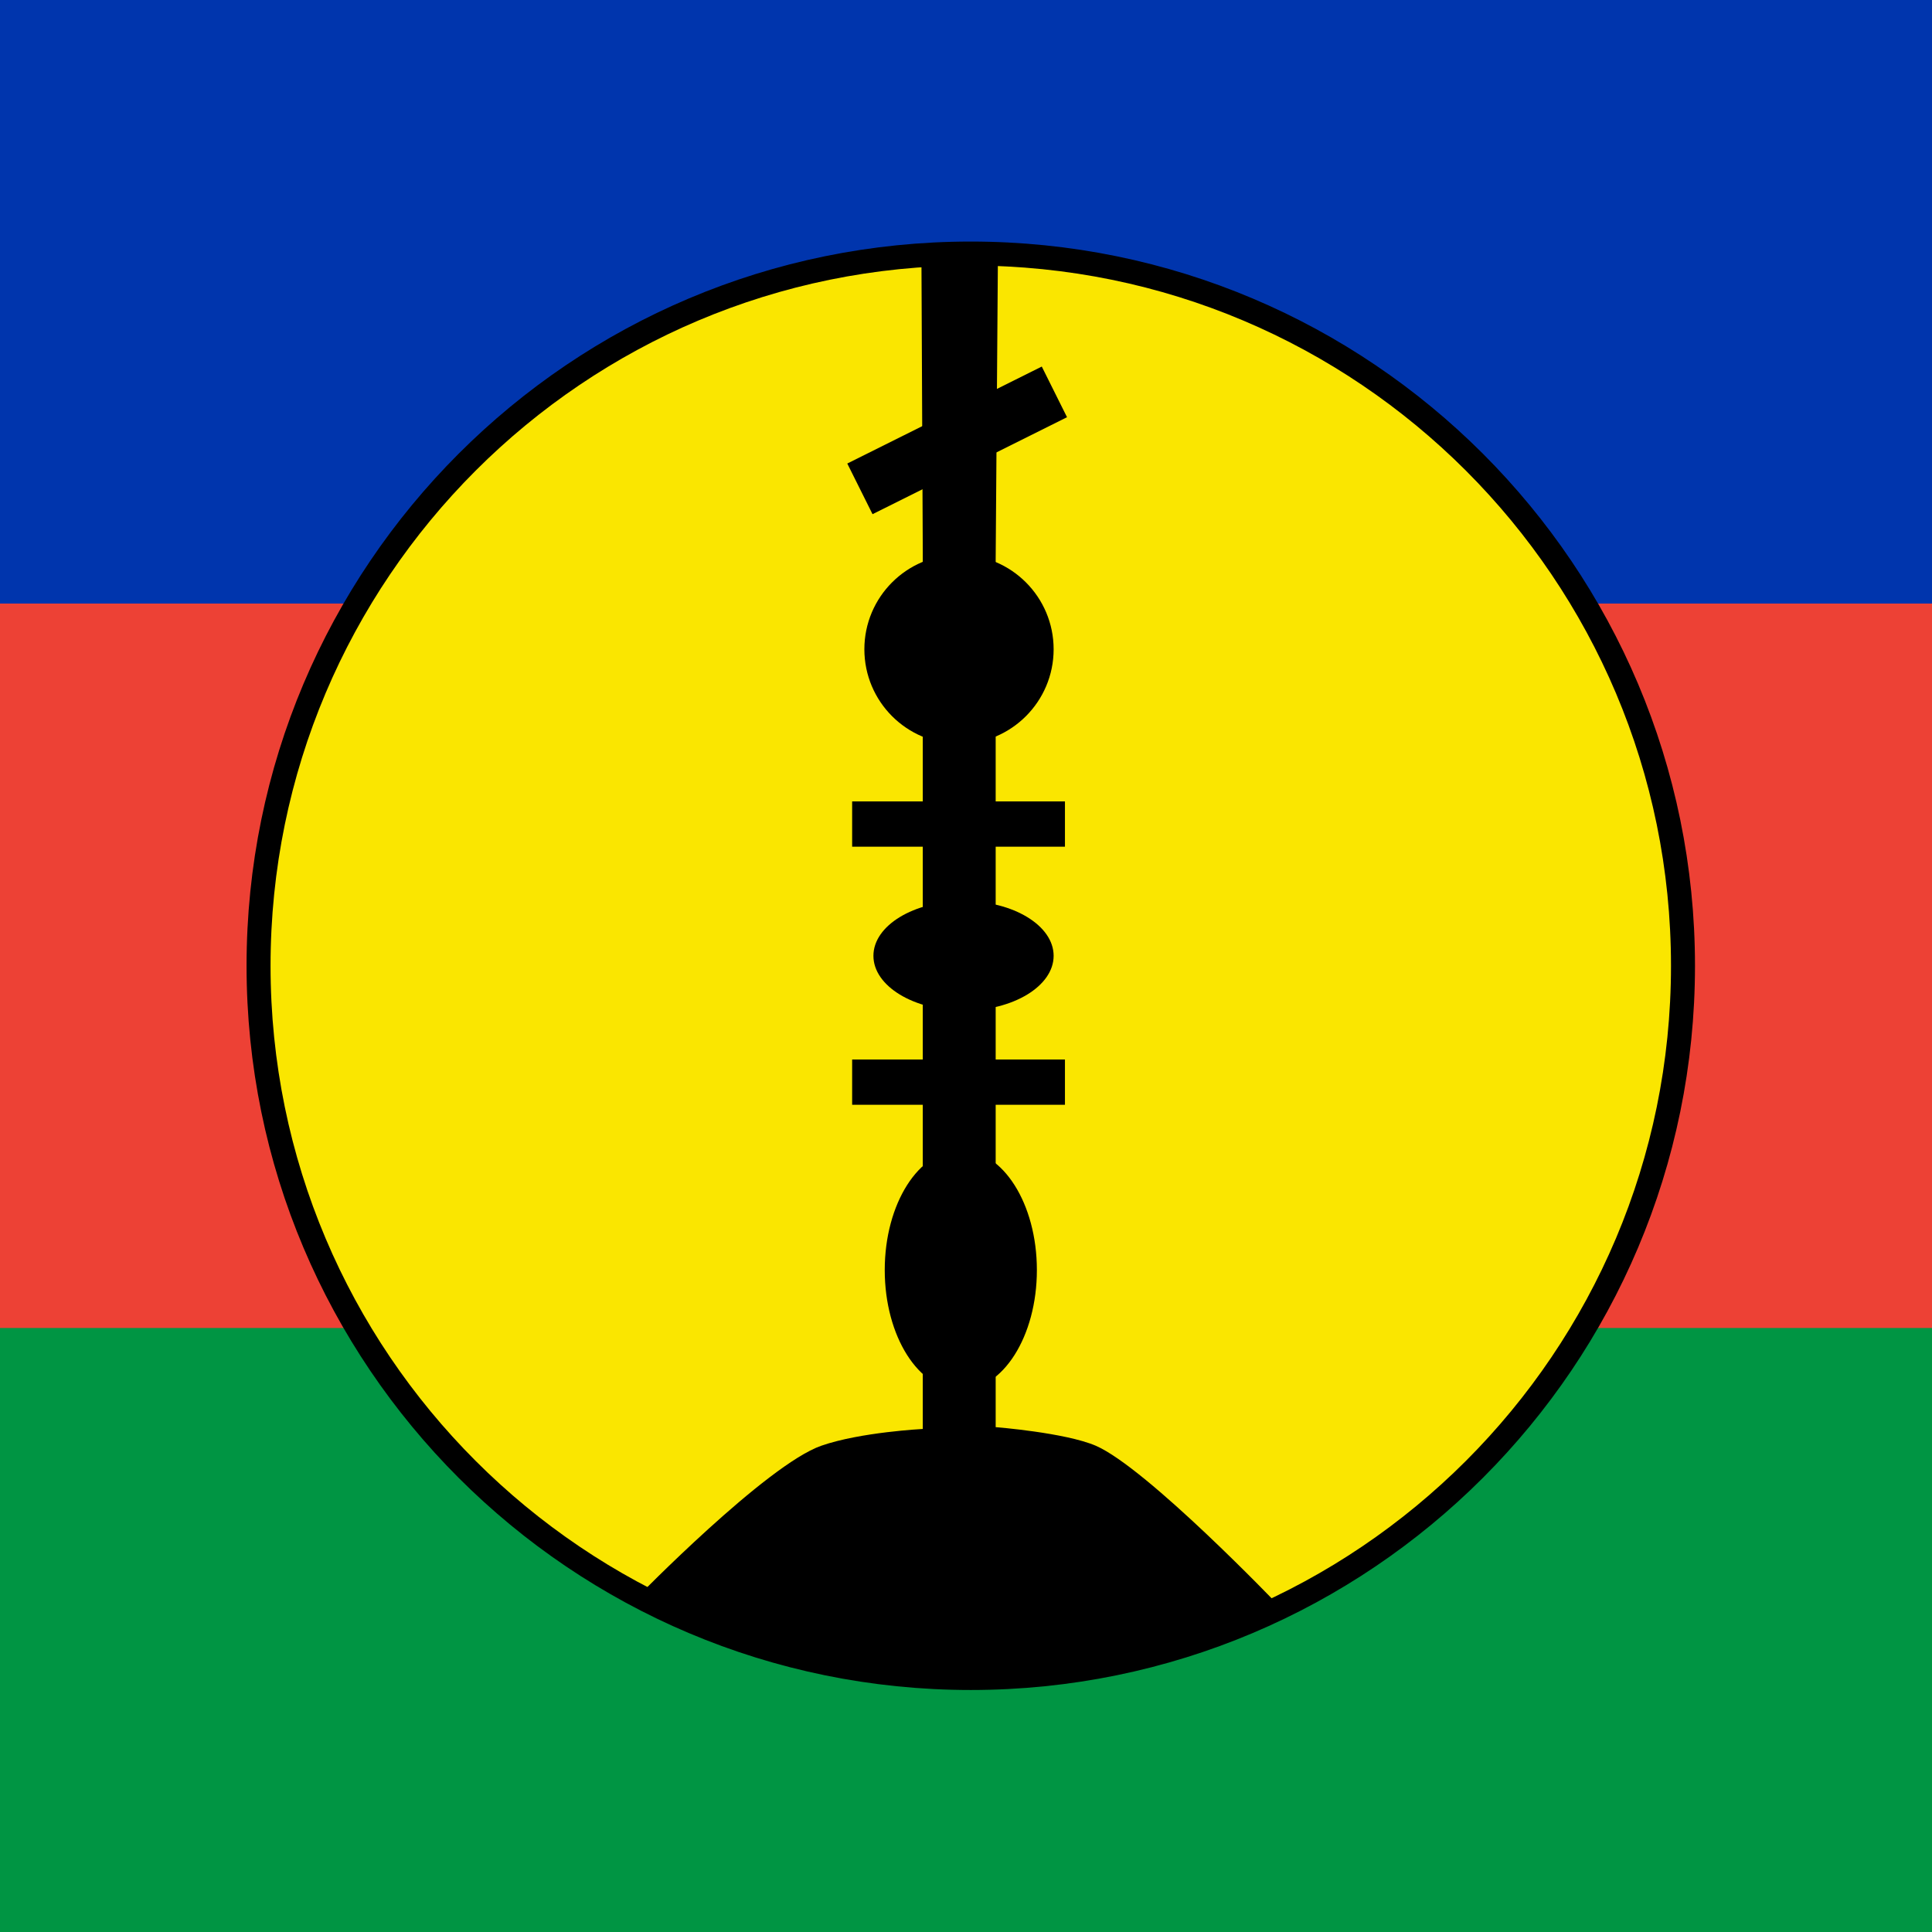
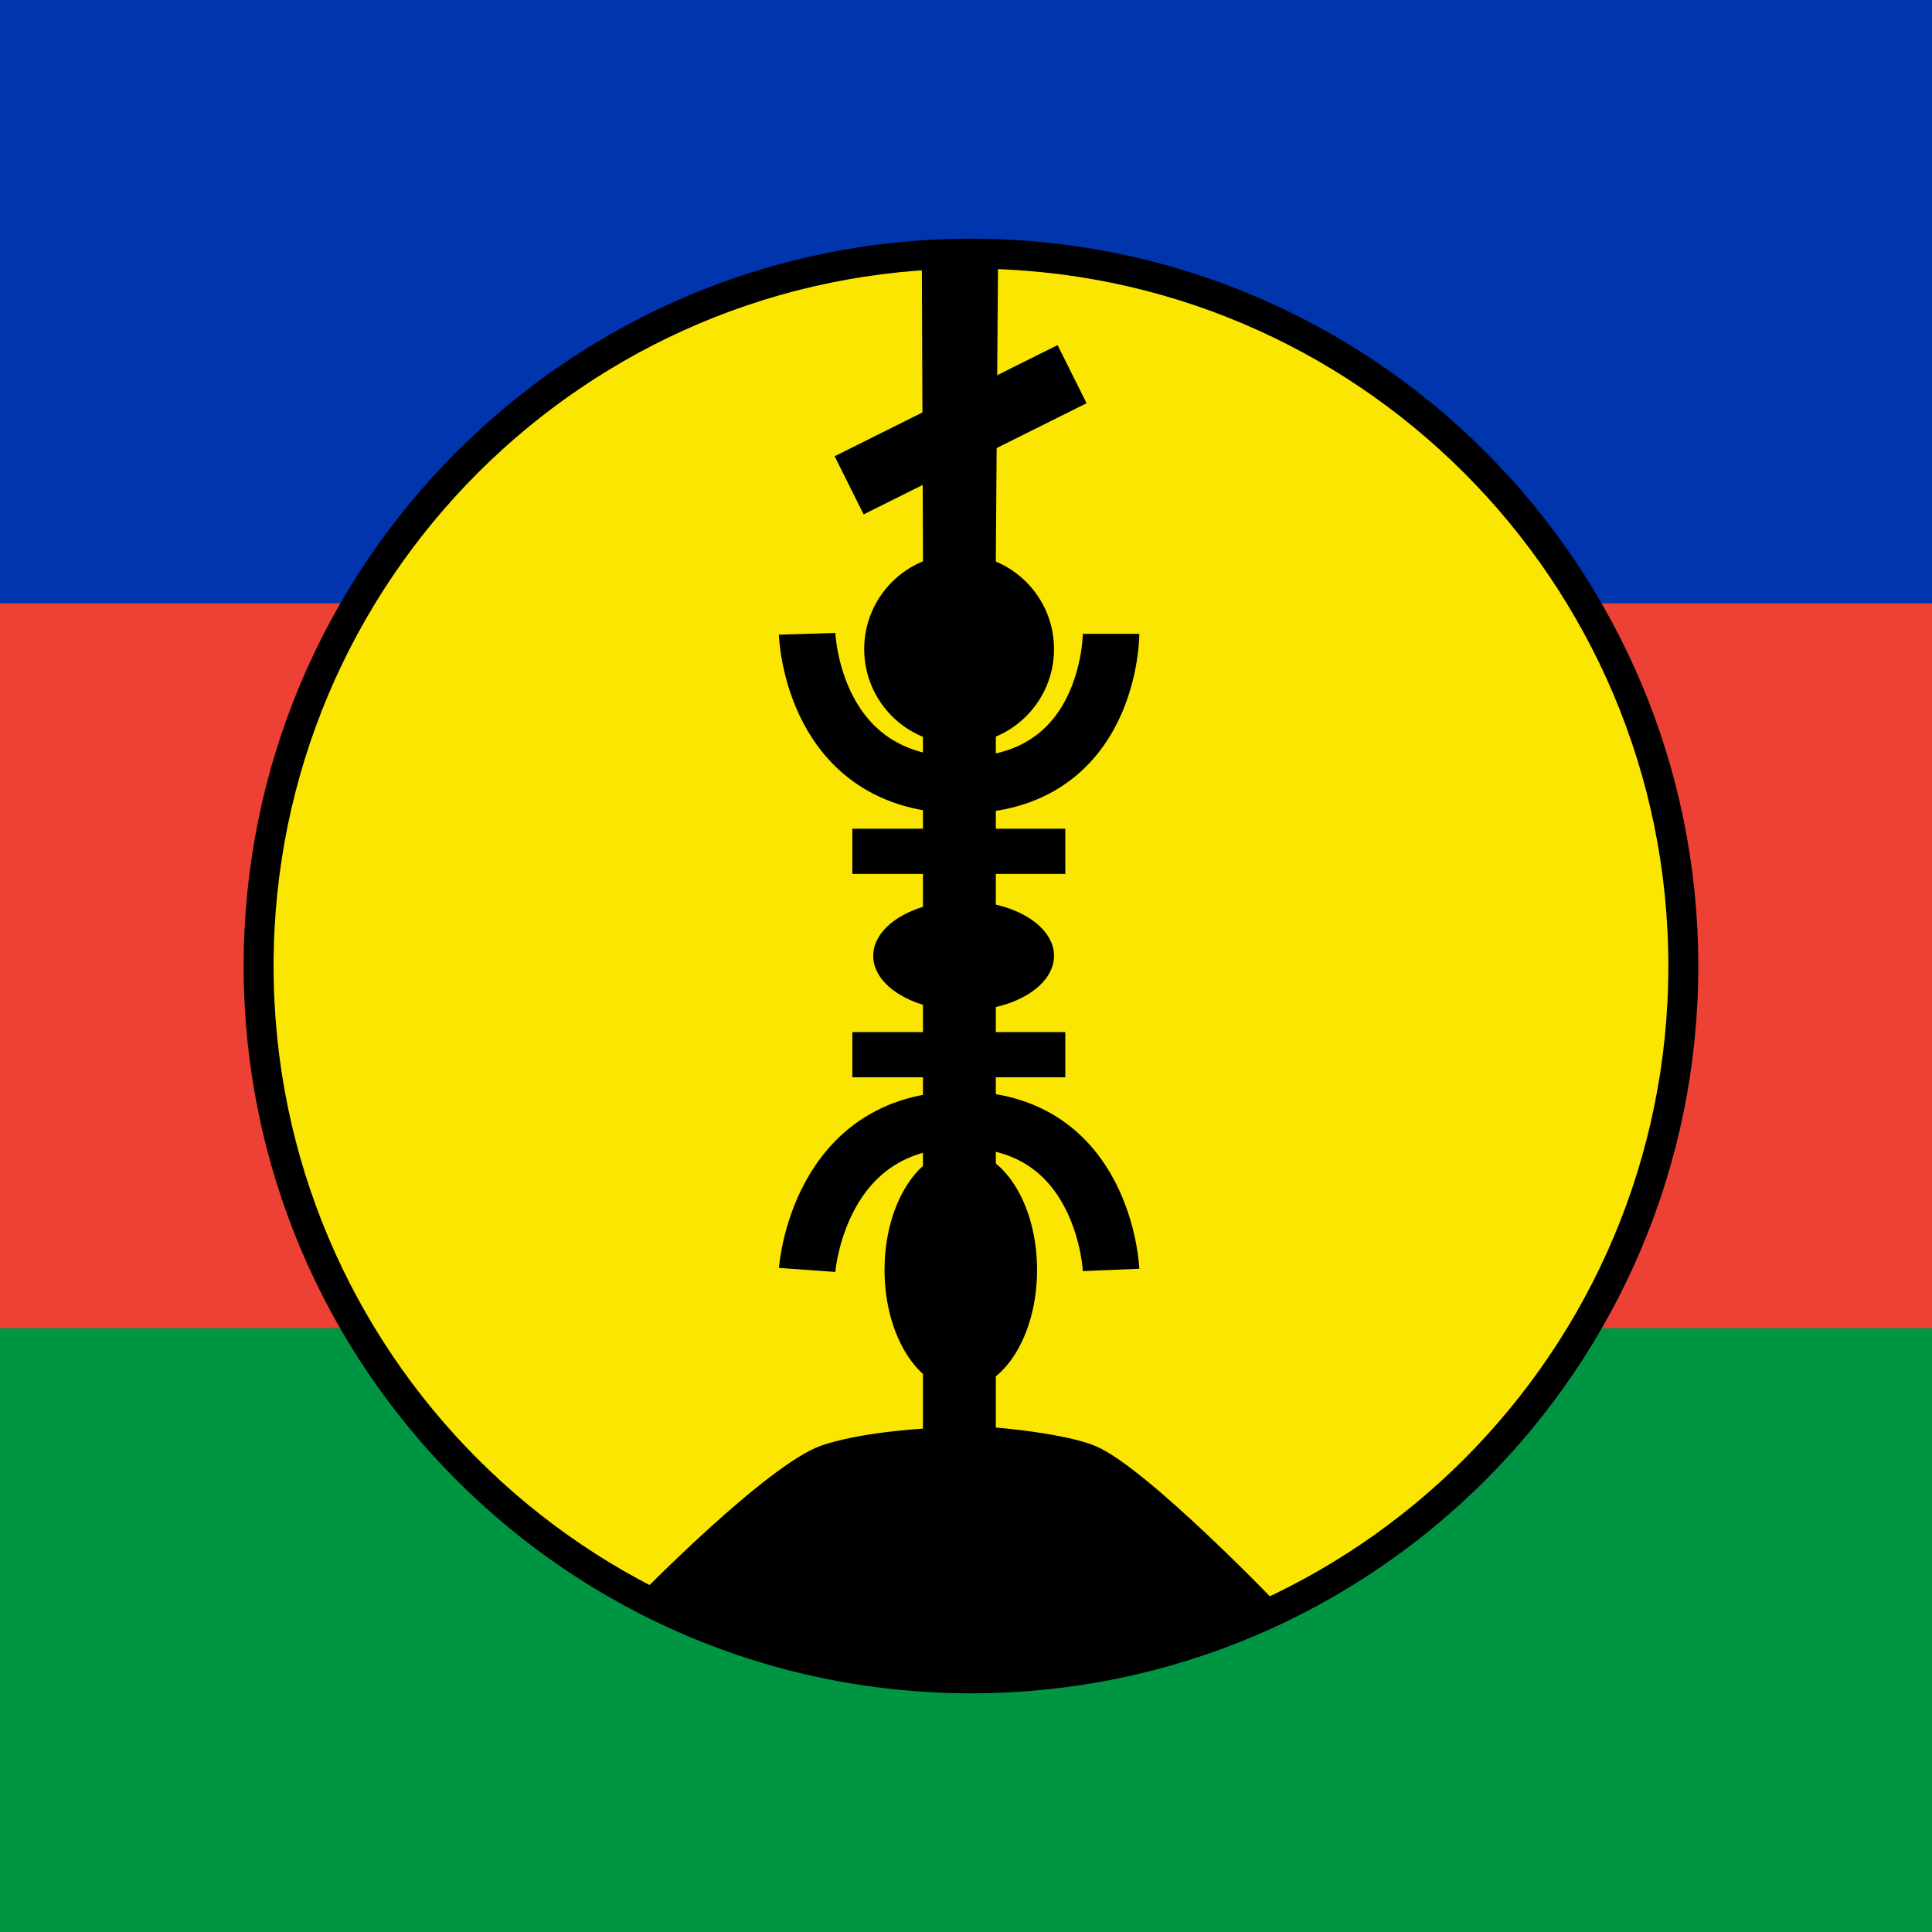
- <svg xmlns="http://www.w3.org/2000/svg" version="1.1" viewBox="25.596 0 426.7 426.7">
-   <path fill="#009543" d="M0,293h640v133.7H0V293z" />
-   <path fill="#ED4135" d="M0,132h640v161.3H0V132z" />
-   <path fill="#0035AD" d="M0,0h640v133.3H0V0z" />
-   <circle fill="#FAE600" stroke="#000000" stroke-width="5.3" cx="240" cy="213.3" r="157.3" />
-   <path fill="#000" d="M307.9,354.5l-31.8,12l-36.1,4.2l-37.8-2.4l-35.9-15.5c0,0,28.6-29.3,40.7-33.5c8.6-3,22.4-3.7,22.4-3.7V122l-0.3-66H246  l-0.5,67.5v191.7c0,0,15.3,1.2,22.1,4.1C278.9,324.2,307.9,354.5,307.9,354.5z" />
-   <rect fill="#000" x="213" y="91" transform="matrix(0.8949 -0.4462 0.4462 0.8949 -18.4912 115.9796)" width="48" height="12.5" />
-   <ellipse fill="#000" cx="237.8" cy="280.5" rx="16.8" ry="26.5" />
-   <circle fill="#000" cx="237.4" cy="143.4" r="20.9" />
-   <ellipse fill="#000" cx="238.4" cy="211.1" rx="19.9" ry="12.1" />
-   <rect fill="#000" x="213.8" y="177" width="47" height="10" />
-   <rect fill="#000" x="213.8" y="234" width="47" height="10" />
+ <svg xmlns="http://www.w3.org/2000/svg" version="1.1" viewBox="20.52 0 342 342">
+   <path fill="#009543" d="M0,234.8h513V342H0V234.8z" />
+   <path fill="#ED4135" d="M0,105.8h513v129.3H0V105.8z" />
+   <path fill="#0035AD" d="M0,0h513v106.8H0V0z" />
+   <circle fill="#FAE600" stroke="#000000" stroke-width="5.3" cx="192.4" cy="171" r="126.1" />
+   <g fill="#000000">
+     <path d="M246.8,284.1l-25.5,9.6l-28.9,3.4l-30.3-1.9l-28.8-12.4c0,0,22.9-23.5,32.6-26.9c6.9-2.4,18-3,18-3V97.8l-0.2-52.9h13.5   L196.8,99v153.7c0,0,12.3,1,17.7,3.3C223.5,259.8,246.8,284.1,246.8,284.1z" />
+     <rect x="168.5" y="70.3" transform="matrix(0.8949 -0.4462 0.4462 0.8949 -13.8919 93.0373)" width="44.1" height="11.5" />
+     <ellipse cx="190.6" cy="224.8" rx="13.5" ry="21.2" />
+     <circle cx="190.3" cy="114.9" r="16.8" />
+     <ellipse cx="191.1" cy="169.2" rx="16" ry="9.7" />
+     <rect x="171.4" y="146.7" width="37.7" height="8" />
+     <rect x="171.4" y="182.7" width="37.7" height="8" />
+   </g>
+   <g fill="none" stroke="#000000" stroke-width="10" stroke-miterlimit="10">
+     <path d="M163.4,112.2c0,0,0.8,26.8,27.3,26.8s26.5-26.8,26.5-26.8" />
+     <path class="st4" d="M163.4,224.8c0,0,1.9-26.6,27.3-26.6s26.5,26.6,26.5,26.6" />
+   </g>
</svg>
